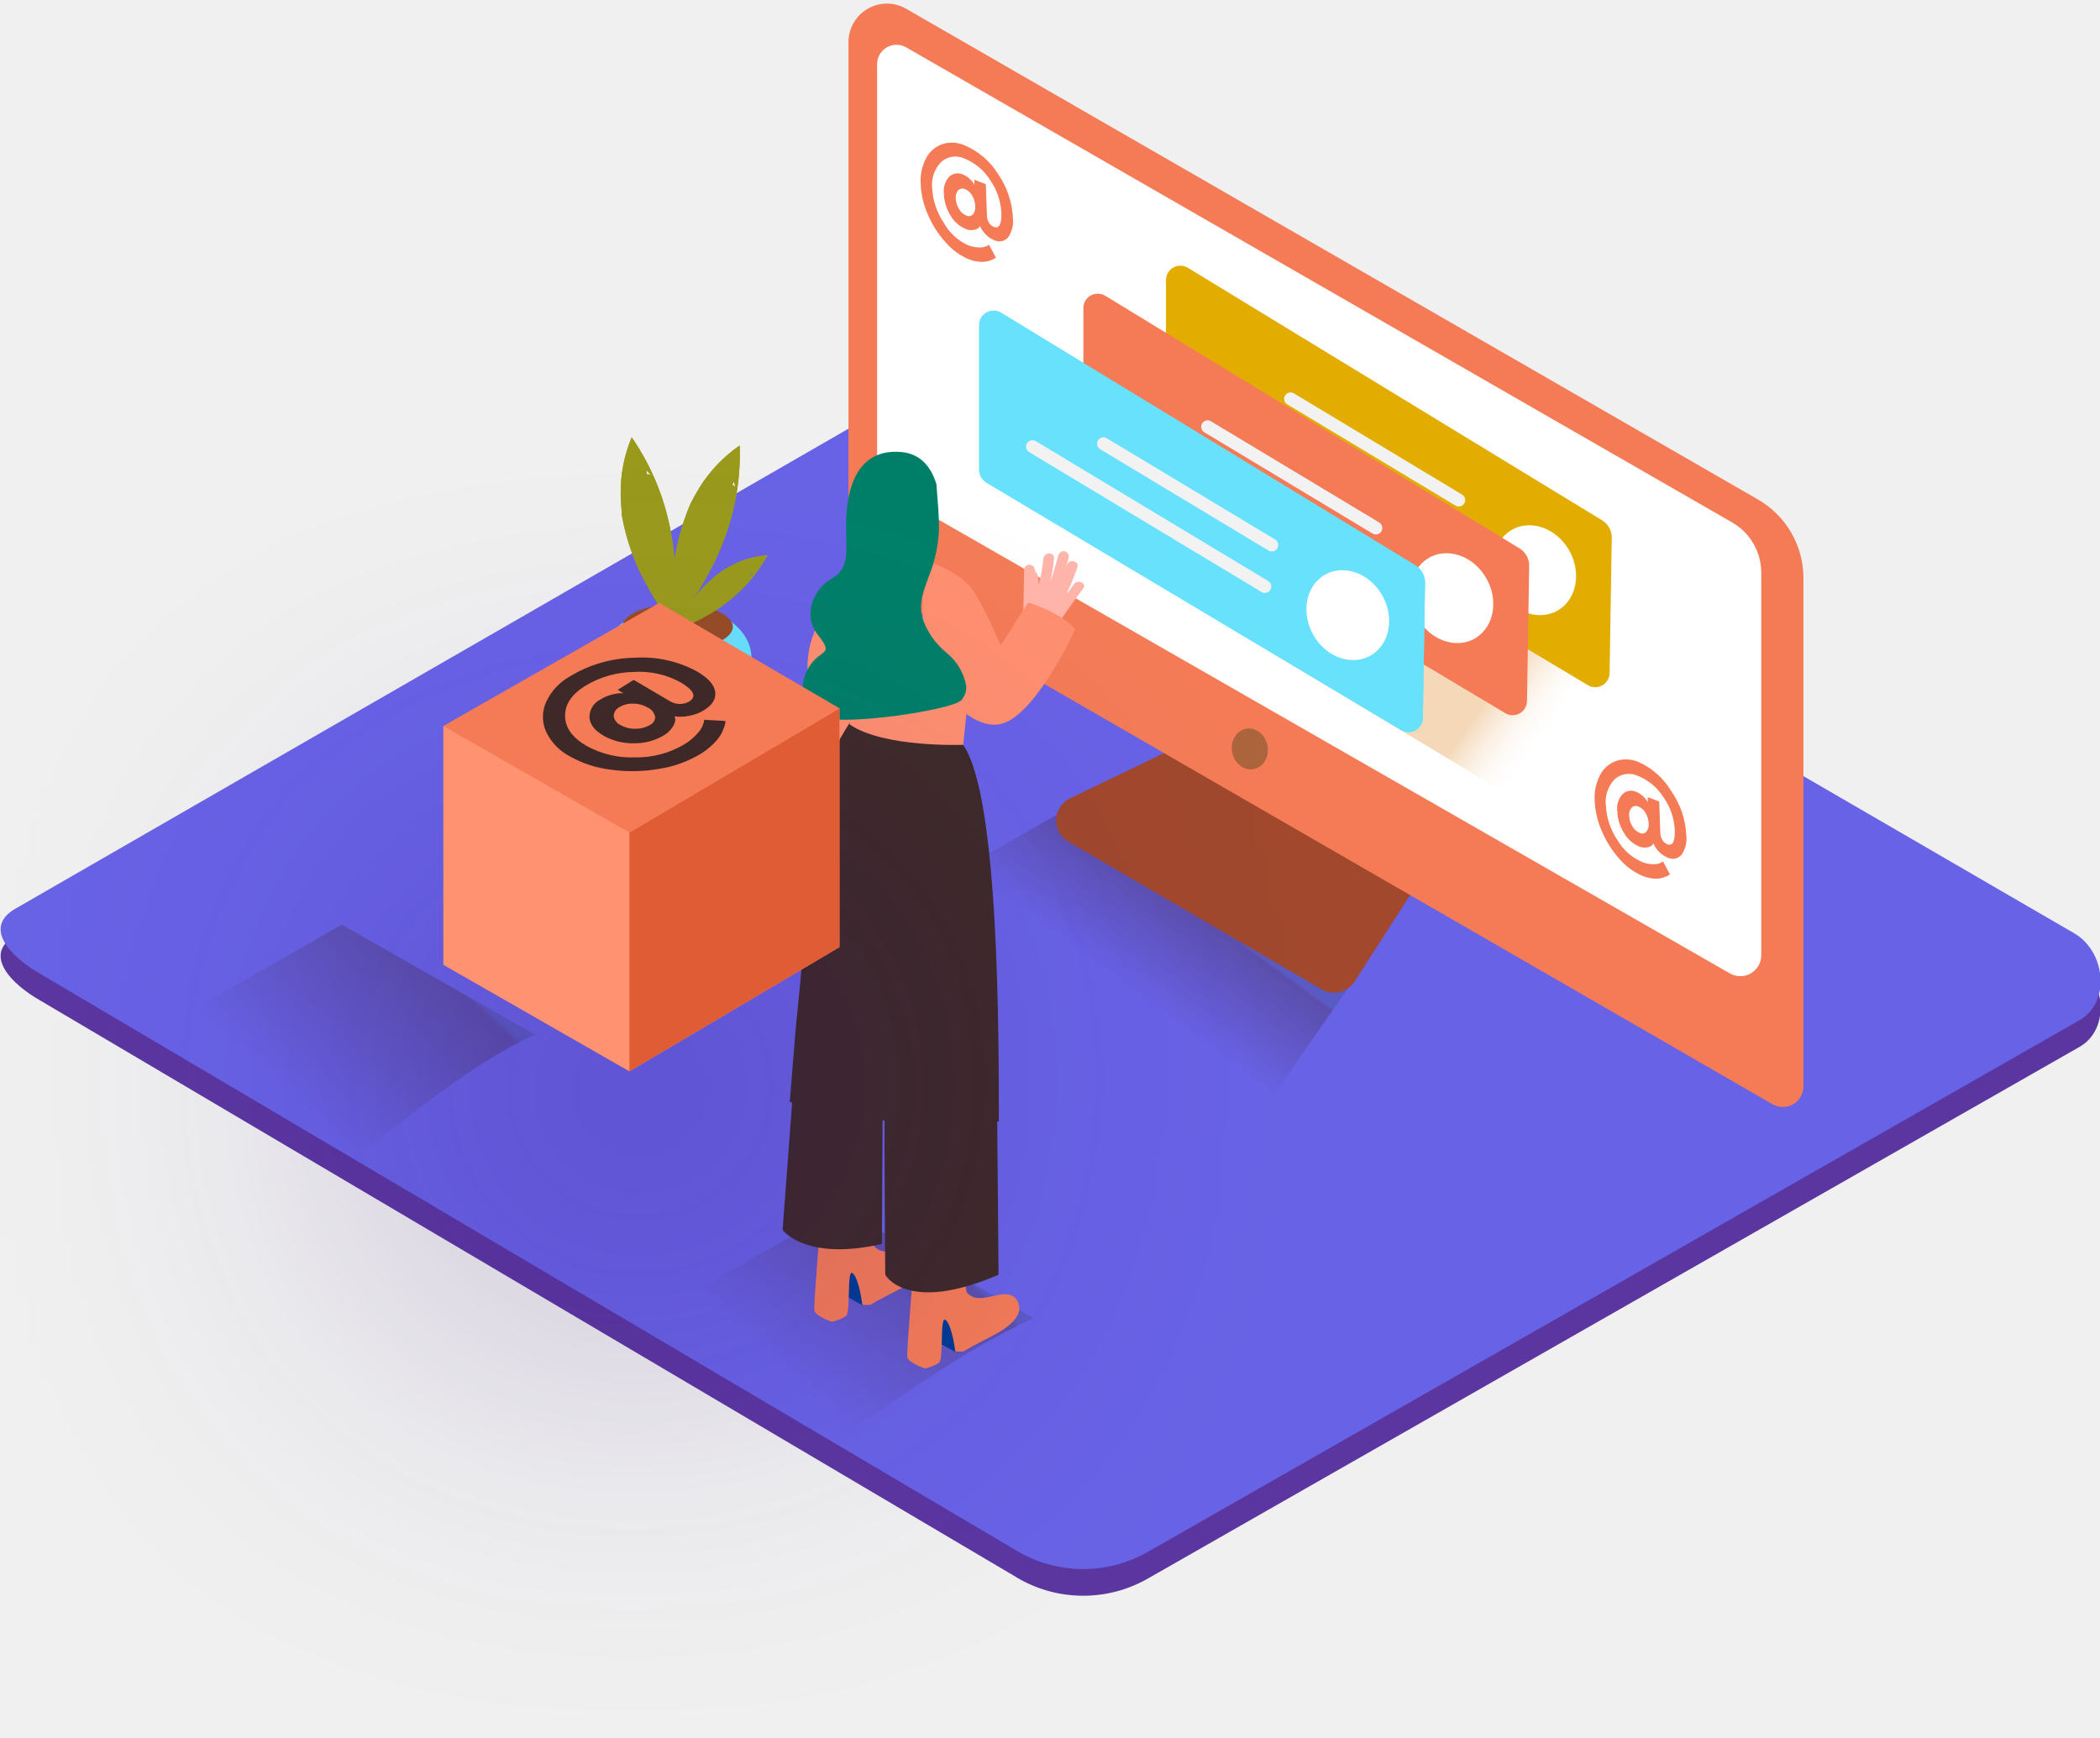
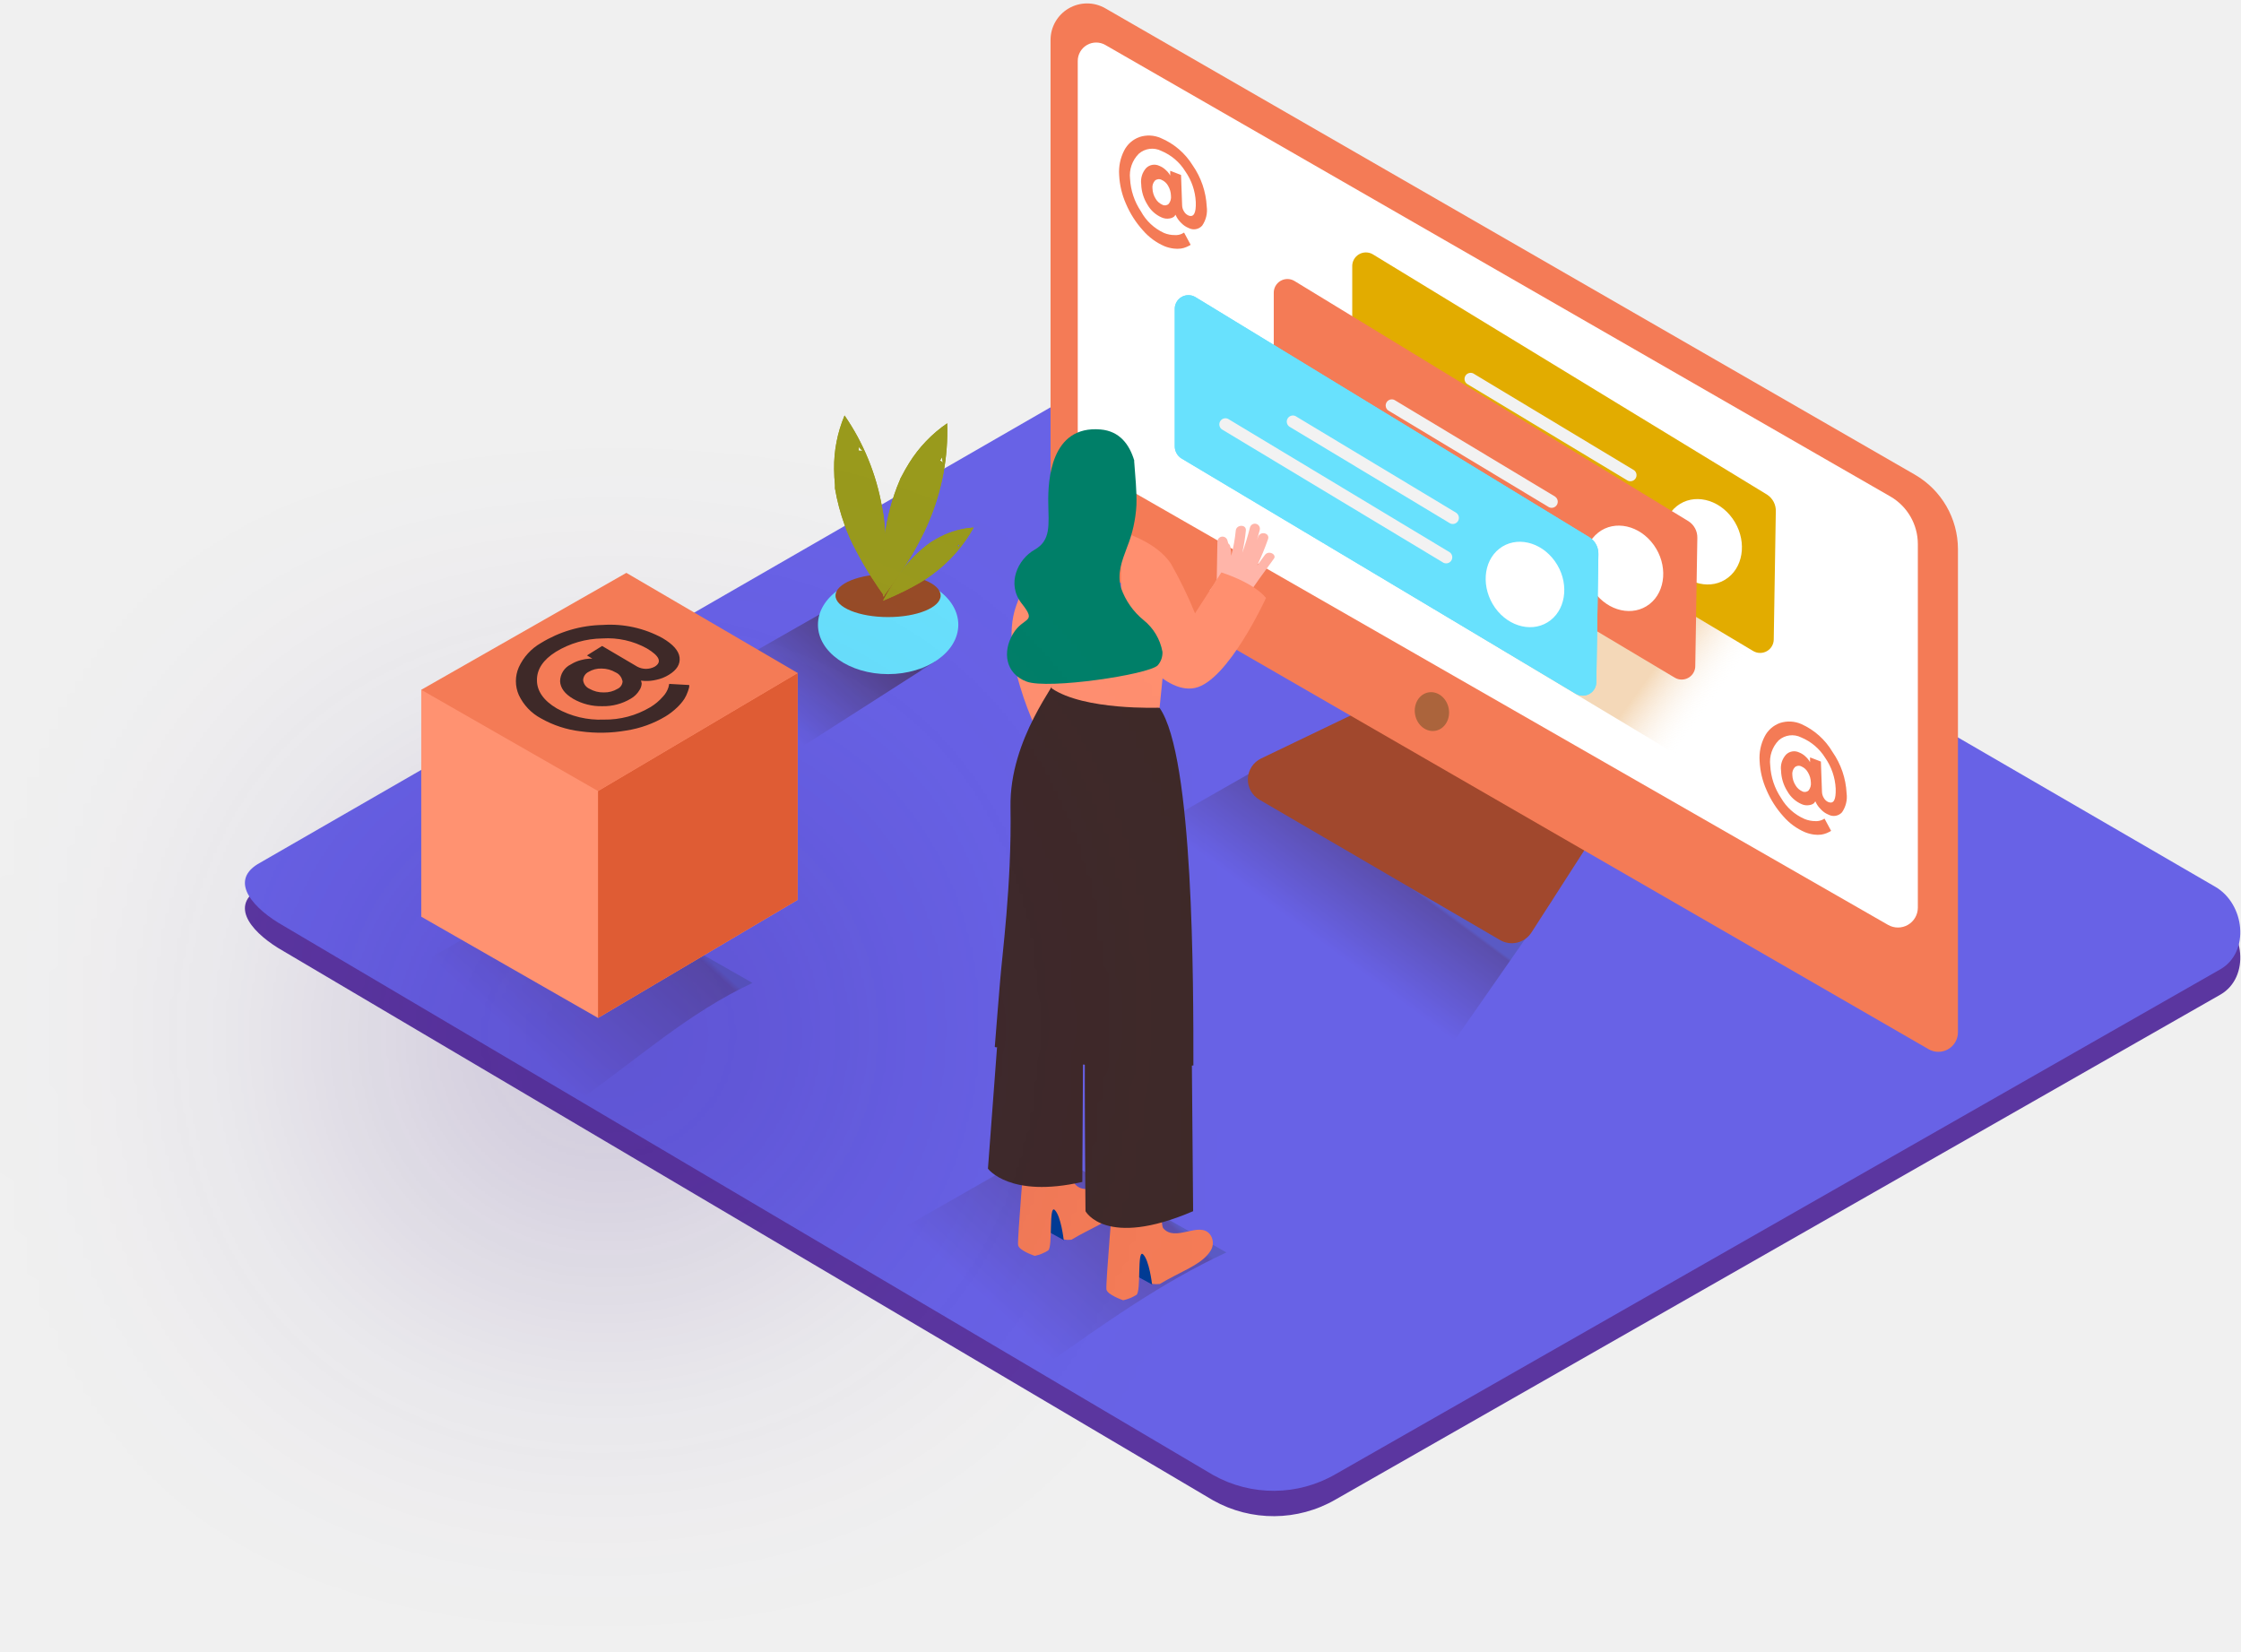
- <svg xmlns="http://www.w3.org/2000/svg" xmlns:xlink="http://www.w3.org/1999/xlink" width="236.85" height="196">
+ <svg xmlns="http://www.w3.org/2000/svg" xmlns:xlink="http://www.w3.org/1999/xlink" width="266" height="196">
  <defs>
    <linearGradient x1="61.181%" y1="36.858%" x2="40.788%" y2="55.524%" id="a">
      <stop stop-color="#78B46A" offset="0%" />
      <stop stop-color="#7F3500" offset="3%" />
      <stop stop-color="#FFF" offset="100%" />
    </linearGradient>
    <linearGradient x1="82.186%" y1="28.582%" x2="29.852%" y2="62.428%" id="b">
      <stop stop-color="#78B46A" offset="0%" />
      <stop stop-color="#7F3500" offset="3%" />
      <stop stop-color="#FFF" offset="100%" />
    </linearGradient>
    <linearGradient x1="80.66%" y1="21.945%" x2="21.557%" y2="66.572%" id="c">
      <stop stop-color="#78B46A" offset="0%" />
      <stop stop-color="#7F3500" offset="3%" />
      <stop stop-color="#FFF" offset="100%" />
    </linearGradient>
    <linearGradient x1="81.016%" y1="60.558%" x2="67.462%" y2="55.262%" id="d">
      <stop stop-color="#FFF" stop-opacity="0" offset="0%" />
      <stop stop-color="#DC841E" offset="99%" />
    </linearGradient>
    <linearGradient x1="82.183%" y1="27.602%" x2="29.857%" y2="62.288%" id="e">
      <stop stop-color="#78B46A" offset="0%" />
      <stop stop-color="#7F3500" offset="3%" />
      <stop stop-color="#FFF" offset="100%" />
    </linearGradient>
    <filter x="-195.8%" y="-152.6%" width="491.7%" height="527.4%" filterUnits="objectBoundingBox" id="f">
      <feOffset dy="25" in="SourceAlpha" result="shadowOffsetOuter1" />
      <feGaussianBlur stdDeviation="25" in="shadowOffsetOuter1" result="shadowBlurOuter1" />
      <feColorMatrix values="0 0 0 0 0.209 0 0 0 0 0.069 0 0 0 0 0.478 0 0 0 0.497 0" in="shadowBlurOuter1" />
    </filter>
    <path id="g" d="M0 13.878v26.935L20.984 52.83l23.694-14.013V11.883" />
  </defs>
  <g fill="none" fill-rule="evenodd">
-     <g transform="translate(0)" fill-rule="nonzero">
+     <g transform="translate(29)" fill-rule="nonzero">
      <path d="M114.994 178.096L4.676 112.92c-3.512-1.974-6.523-5.209-3.1-7.331L112.286 41.8c1.66-1.03 4.181-1.705 5.873-.72l115.786 67.19c3.512 2.038 4.142 7.717.643 9.774l-105.056 59.95a14.67 14.67 0 01-14.538.102z" fill="#5B36A0" />
      <path d="M114.994 175.088L4.676 109.91c-3.512-1.975-6.523-5.21-3.1-7.332l110.71-63.788c1.66-1.029 4.181-1.704 5.873-.72l115.786 67.19c3.512 2.039 4.142 7.717.643 9.775l-105.056 59.949a14.67 14.67 0 01-14.538.103z" fill="#6862E6" />
      <path d="M124.09 89.094l-21.768 12.418s33.533 20.457 40.39 23.338l12.537-18.007" fill="url(#a)" opacity=".25" style="mix-blend-mode:multiply" />
      <path d="M116.57 148.67l-21.774-12.393-21.774 12.418s11.34 6.92 22.18 13.274c6.882-4.868 13.771-9.788 21.368-13.3z" fill="url(#b)" opacity=".25" style="mix-blend-mode:multiply" />
      <path d="M69.658 72.142L55.847 80.02s1.17 7.222 8.028 10.103l18.082-11.576" fill="url(#c)" opacity=".46" style="mix-blend-mode:multiply" />
      <ellipse fill="#68E1FD" cx="76.418" cy="74.155" rx="8.33" ry="5.865" />
      <ellipse fill="#974C26" cx="76.412" cy="70.695" rx="6.24" ry="2.553" />
      <path d="M76.187 66.438c0-1.151-.039-2.303-.129-3.454-.026-.3-.054-.598-.084-.894l-.064-.585c0-.173-.09-.643-.09-.598-.039-.236-.08-.47-.122-.7a27.482 27.482 0 00-4.451-10.888 15.913 15.913 0 00-1.242 6.373c0 .643.051 1.286.103 1.89v.38a25.153 25.153 0 001.158 4.38 21.007 21.007 0 001.344 3.009 41.327 41.327 0 001.846 3.183c.515.81 1.004 1.53 1.5 2.219.154-1.434.224-2.875.23-4.315zm-3.274-12.946a1.035 1.035 0 000-.45c.158.163.315.33.47.502a1.428 1.428 0 00-.477-.052h.007z" fill="#999A1C" />
      <path d="M78.329 67.325c.643-.97 1.21-1.93 1.756-2.977.141-.266.279-.532.412-.798l.263-.534.251-.553.277-.643a27.48 27.48 0 002.142-11.575 15.918 15.918 0 00-4.503 4.694 23.024 23.024 0 00-.933 1.647l-.128.237-.033.103c-.122.29-.244.58-.36.875a25.153 25.153 0 00-1.035 3.44 21.005 21.005 0 00-.496 3.261 38.863 38.863 0 00-.167 3.672c0 .958 0 1.833.058 2.675.855-1.138 1.717-2.308 2.496-3.524zm4.245-12.662c.101-.113.176-.247.219-.393.047.223.088.438.122.644-.1-.1-.215-.185-.34-.251z" fill="#999A1C" />
      <path d="M78.284 70.193c.647-.321 1.29-.668 1.93-1.041l.482-.296.315-.2.309-.218.36-.264a17.288 17.288 0 004.889-5.55 10.017 10.017 0 00-3.937 1.087c-.354.18-.695.38-1.036.585l-.147.09-.052.045-.476.354c-.593.467-1.152.977-1.672 1.524-.481.498-.922 1.034-1.32 1.601a41.869 41.869 0 00-1.286 1.93c-.308.514-.585.996-.83 1.466.83-.347 1.66-.708 2.47-1.113zm6.38-5.466a.643.643 0 00.245-.141 6.569 6.569 0 01-.154.405.9.9 0 00-.09-.257v-.007zM76.187 66.438c0-1.151-.039-2.303-.129-3.454-.026-.3-.054-.598-.084-.894l-.064-.585c0-.173-.09-.643-.09-.598-.039-.236-.08-.47-.122-.7a27.482 27.482 0 00-4.451-10.888 15.913 15.913 0 00-1.242 6.373c0 .643.051 1.286.103 1.89v.38a25.153 25.153 0 001.158 4.38 21.007 21.007 0 001.344 3.009 41.327 41.327 0 001.846 3.183c.515.81 1.004 1.53 1.5 2.219.154-1.434.224-2.875.23-4.315zm-3.274-12.946a1.035 1.035 0 000-.45c.158.163.315.33.47.502a1.428 1.428 0 00-.477-.052h.007z" fill="#999A1C" />
      <path d="M78.329 67.325c.643-.97 1.21-1.93 1.756-2.977.141-.266.279-.532.412-.798l.263-.534.251-.553.277-.643a27.48 27.48 0 002.142-11.575 15.918 15.918 0 00-4.503 4.694 23.024 23.024 0 00-.933 1.647l-.128.237-.033.103c-.122.29-.244.58-.36.875a25.153 25.153 0 00-1.035 3.44 21.005 21.005 0 00-.496 3.261 38.863 38.863 0 00-.167 3.672c0 .958 0 1.833.058 2.675.855-1.138 1.717-2.308 2.496-3.524zm4.245-12.662c.101-.113.176-.247.219-.393.047.223.088.438.122.644-.1-.1-.215-.185-.34-.251z" fill="#999A1C" />
      <path d="M78.284 70.193c.647-.321 1.29-.668 1.93-1.041l.482-.296.315-.2.309-.218.36-.264a17.288 17.288 0 004.889-5.55 10.017 10.017 0 00-3.937 1.087c-.354.18-.695.38-1.036.585l-.147.09-.052.045-.476.354c-.593.467-1.152.977-1.672 1.524-.481.498-.922 1.034-1.32 1.601a41.869 41.869 0 00-1.286 1.93c-.308.514-.585.996-.83 1.466.83-.347 1.66-.708 2.47-1.113zm6.38-5.466a.643.643 0 00.245-.141 6.569 6.569 0 01-.154.405.9.9 0 00-.09-.257v-.007z" fill="#999A1C" />
      <path d="M132.735 84.245l-12.048 5.788a2.772 2.772 0 00-.193 4.894l28.554 16.656a2.773 2.773 0 003.731-.894l6.94-10.791" fill="#A1482D" />
      <path d="M198.264 56.328L102.194.984a4.336 4.336 0 00-6.497 3.756v57.575c0 1.287.686 2.476 1.8 3.12l102.42 59.106a2.323 2.323 0 003.486-2.013V65.19a10.225 10.225 0 00-5.14-8.862z" fill="#F47B56" />
      <path d="M102.2 5.338l93.169 53.588a6.533 6.533 0 013.274 5.66v43.157a2.36 2.36 0 01-3.531 2.045l-95.016-54.482a2.328 2.328 0 01-1.17-2.02V7.235a2.186 2.186 0 013.274-1.897z" fill="#FFF" />
      <ellipse fill="#AB643C" transform="rotate(-10.9 140.964 84.467)" cx="140.964" cy="84.467" rx="2.026" ry="2.315" />
      <path fill="url(#d)" opacity=".32" d="M127.242 63.891l43.297 26.007 21.389-12.431-38.216-22.238" />
      <path d="M180.748 58.714l-46.81-28.534a1.621 1.621 0 00-2.431 1.46v16.257a1.704 1.704 0 00.817 1.467l46.803 27.93a1.615 1.615 0 002.412-1.41l.244-15.157a2.276 2.276 0 00-1.035-2.013z" fill="#E2AC00" />
      <path d="M169.549 67.08c1.679 2.348 4.631 3.004 6.587 1.473 1.955-1.53 2.18-4.675.501-7.016-1.679-2.34-4.631-3.003-6.587-1.472-1.955 1.53-2.18 4.669-.501 7.016z" fill="#FFF" />
      <path d="M164.956 55.814l-19.092-11.492a.727.727 0 00-.733 1.247l19.092 11.492a.727.727 0 00.733-1.247zM164.171 60.483l-26.315-15.84a.727.727 0 00-.702 1.248l26.284 15.846a.727.727 0 00.733-1.248v-.006z" fill="#F2F2F2" />
      <path d="M171.408 61.865l-46.784-28.527a1.621 1.621 0 00-2.432 1.46v16.25c-.007.6.3 1.159.81 1.473l46.804 27.93a1.615 1.615 0 002.419-1.44l.244-15.159a2.276 2.276 0 00-1.061-1.987z" fill="#F47B56" />
      <path d="M160.209 70.232c1.679 2.347 4.631 3.003 6.587 1.473 1.955-1.53 2.18-4.676.501-7.017-1.679-2.34-4.631-3.003-6.587-1.472-1.955 1.53-2.18 4.669-.501 7.016z" fill="#FFF" />
      <path d="M155.616 58.965L136.51 47.473a.727.727 0 00-.733 1.248l19.092 11.492a.727.727 0 00.733-1.248h.013zM154.825 63.666l-26.31-15.865a.727.727 0 00-.733 1.248l26.316 15.839a.727.727 0 00.733-1.248l-.006.026z" fill="#F2F2F2" />
      <path d="M159.668 63.782l-46.796-28.528a1.621 1.621 0 00-2.432 1.46v16.251a1.704 1.704 0 00.817 1.466l46.803 27.93a1.615 1.615 0 002.419-1.44l.244-15.159c.021-.8-.38-1.551-1.055-1.98z" fill="#68E1FD" />
      <path d="M159.668 63.782l-46.796-28.528a1.621 1.621 0 00-2.432 1.46v16.251a1.704 1.704 0 00.817 1.466l46.803 27.93a1.615 1.615 0 002.419-1.44l.244-15.159c.021-.8-.38-1.551-1.055-1.98z" fill="#68E1FD" />
      <path d="M148.463 72.148c1.679 2.348 4.631 3.004 6.587 1.473 1.955-1.53 2.18-4.675.501-7.016-1.678-2.34-4.631-3.003-6.586-1.473-1.956 1.53-2.162 4.67-.502 7.016z" fill="#FFF" />
      <path d="M143.87 60.881L124.772 49.39a.727.727 0 00-.734 1.248l19.092 11.492a.727.727 0 00.734-1.248h.006zM143.079 65.557l-26.316-15.84a.727.727 0 00-.733 1.248l26.315 15.84a.727.727 0 00.734-1.248z" fill="#F2F2F2" />
      <path d="M98.25 62.187a22.765 22.765 0 00-6.632 9.717c-2.328 6.43 3.493 16.939 3.493 16.939l9.057-7.17" fill="#FF8F6F" />
      <path d="M97.273 147.21l-2.458-1.357.644-3.511s3.66.347 3.981 1.646" fill="#003B94" />
      <path d="M98.173 147.158c.553-.34 1.132-.643 1.705-.945 1.421-.778 3.473-1.582 4.348-3.042a1.697 1.697 0 00-.116-1.929c-1.286-1.556-4.104 1.003-5.544-.72-.283-.341-.419-5.75-.419-5.75l-5.48 1.48s-.926 10.868-.823 11.537c.102.668 1.987 1.286 1.987 1.286a4.857 4.857 0 001.583-.643c.572-.418.051-5.518.784-4.804.734.714 1.055 3.505 1.055 3.505.305.046.614.054.92.025z" fill="#F47B56" />
      <path d="M107.738 152.464l-2.457-1.338.643-3.511s3.66.347 3.982 1.646" fill="#003B94" />
      <path d="M108.665 152.412c.553-.34 1.132-.643 1.704-.945 1.422-.778 3.474-1.582 4.349-3.042a1.697 1.697 0 00-.116-1.929c-1.287-1.556-4.104 1.003-5.545-.72-.283-.341-.418-5.75-.418-5.75l-5.48 1.48s-.933 10.906-.83 11.55c.102.643 1.987 1.286 1.987 1.286a4.857 4.857 0 001.583-.643c.572-.418.051-5.518.784-4.804.734.714 1.055 3.505 1.055 3.505.307.042.619.046.927.012z" fill="#F47B56" />
      <path d="M89.882 117.133l-1.615 21.588s2.573 3.55 11.2 1.576l.083-14.553M99.846 121.41c-.187 1.858 0 22.36 0 22.36s2.386 4.462 12.775 0l-.148-17.422" fill="#3E2928" />
      <path d="M89.078 124.264c.707.49.952-2.025 1.691-1.594a42.094 42.094 0 008.517 3.755h.064a.586.586 0 01.792.29c1.834.547 3.7.976 5.59 1.286 2.424.386 4.431-1.409 6.92-1.53 0-9.531.046-36.657-4.013-42.445l-12.01-4.038c-.058.99-5.828 7.678-5.686 15.833.16 9.19-1.036 17.858-1.242 20.733-.032.489-.598 7.19-.623 7.71z" fill="#3E2928" />
      <path d="M109.745 73.068l-1.106 10.933s-8.96.36-12.82-2.303v-9.273" fill="#FF8F6F" />
      <path d="M121.137 65.872l-.913 1.247A30.002 30.002 0 00121.51 64c.258-.726-.907-1.016-1.164-.289l-.135.373c.112-.386.217-.774.315-1.164a.6.6 0 10-1.164-.29 31.17 31.17 0 01-.907 2.985 21.3 21.3 0 00.425-2.637c.077-.765-1.126-.733-1.197 0-.1 1.01-.28 2.01-.54 2.99a5.57 5.57 0 00-.097-1.029.604.604 0 00-.25-.43 4.653 4.653 0 00-.116-.4.605.605 0 00-1.178.18l-.077 4.502c-.218.467-.501.9-.842 1.287.578.4 1.137.83 1.672 1.286.478.403.933.833 1.364 1.286.386-.48.757-.969 1.113-1.466a.643.643 0 00.115-.129 128.076 128.076 0 013.32-4.682c.476-.527-.573-1.112-1.03-.501z" fill="#FFB5A9" />
      <path d="M104.059 63.1s4.233 1.138 5.95 3.859a48.38 48.38 0 012.837 5.845l3.126-4.855s3.795 1.164 5.3 3.029c0 0-4.502 9.84-8.426 10.682-3.924.842-8.092-5.775-8.092-5.775s-.862 2.765-.695-.187" fill="#FF8F6F" />
      <path d="M106.748 73.615a8.572 8.572 0 01-2.683-3.82c-.508-1.73.129-3.248.72-4.856a15.643 15.643 0 001.107-4.997c.052-1.684-.141-3.37-.257-5.048a.489.489 0 010-.218c-.566-1.898-1.724-3.505-4.008-3.698-5.911-.502-6.246 6.045-6.2 8.707.044 2.663.328 4.463-1.634 5.576-1.962 1.112-3.378 4.032-1.506 6.392 1.872 2.36.193 1.499-1.055 3.595-1.247 2.097-.926 4.714 1.634 5.66 2.56.945 14.46-.83 15.554-1.93a2.27 2.27 0 00.56-1.608 6.238 6.238 0 00-2.232-3.755z" fill="#007F68" />
      <path d="M112.563 19.62a9.42 9.42 0 011.672 4.888 3.215 3.215 0 01-.547 2.283 1.319 1.319 0 01-1.595.277 2.464 2.464 0 01-.862-.58 3.003 3.003 0 01-.553-.7l-.154-.302c-.042.079-.094.152-.155.218-.153.12-.335.197-.527.225-.322.06-.654.02-.952-.115a3.57 3.57 0 01-1.686-1.512 4.854 4.854 0 01-.746-2.437c-.095-.7.124-1.406.598-1.93a1.377 1.377 0 011.564-.244c.258.103.495.251.7.438.176.149.332.32.464.508l.116.206v-.573l1.286.502.129 3.614c.009.259.089.51.231.727.121.209.306.373.528.47.622.244.909-.292.862-1.609a6.957 6.957 0 00-1.242-3.633 6.091 6.091 0 00-2.85-2.43 2.4 2.4 0 00-2.675.34 3.633 3.633 0 00-1.036 2.971 7.664 7.664 0 001.287 3.859 5.93 5.93 0 002.746 2.572c.408.17.845.255 1.287.25.287.02.575-.033.836-.154l.257-.141.779 1.447-.129.09c-.122.068-.249.129-.38.18-.205.089-.421.15-.643.18a3.217 3.217 0 01-.855 0 4.31 4.31 0 01-1.087-.277 7.076 7.076 0 01-2.573-1.89 11.209 11.209 0 01-1.994-3.113 9.529 9.529 0 01-.824-3.453 5.542 5.542 0 01.592-2.9 3.267 3.267 0 011.827-1.608 3.52 3.52 0 012.534.128 8.175 8.175 0 013.77 3.229zm-2.837 4.573c.211-.27.306-.612.264-.952a2.456 2.456 0 00-.341-1.19 1.634 1.634 0 00-.779-.707.701.701 0 00-.79.103 1.177 1.177 0 00-.284.933c.015.424.141.836.367 1.196.185.326.472.584.817.733.247.127.548.08.746-.116M188.512 89.255a9.388 9.388 0 011.672 4.887 3.215 3.215 0 01-.546 2.283 1.325 1.325 0 01-1.596.277 2.534 2.534 0 01-.862-.58 3.113 3.113 0 01-.553-.7l-.154-.302a1.248 1.248 0 01-.155.218c-.152.12-.334.199-.527.225-.319.064-.65.026-.946-.109a3.57 3.57 0 01-1.685-1.518 4.835 4.835 0 01-.753-2.443c-.099-.7.12-1.408.599-1.93a1.37 1.37 0 011.556-.244c.258.102.496.25.701.437.176.152.331.325.464.515l.122.205v-.572l1.286.495.129 3.614c.011.259.091.51.231.727.121.21.306.374.528.47.643.244.907-.29.868-1.608a6.99 6.99 0 00-1.241-3.64 6.104 6.104 0 00-2.843-2.424 2.406 2.406 0 00-2.676.334 3.633 3.633 0 00-1.01 2.99 7.639 7.639 0 001.286 3.859 5.956 5.956 0 002.78 2.489c.407.17.844.257 1.286.257.287.017.574-.036.836-.155l.257-.141.779 1.447-.13.09c-.121.069-.248.129-.379.18a2.83 2.83 0 01-.643.18 3.281 3.281 0 01-.862 0 4.298 4.298 0 01-1.08-.283 7.076 7.076 0 01-2.573-1.884 11.234 11.234 0 01-1.995-3.12 9.51 9.51 0 01-.823-3.452 5.51 5.51 0 01.592-2.894 3.293 3.293 0 011.827-1.615 3.564 3.564 0 012.54.13 8.188 8.188 0 013.693 3.305zm-2.837 4.572c.213-.269.31-.611.27-.952a2.437 2.437 0 00-.347-1.19 1.608 1.608 0 00-.772-.707.701.701 0 00-.791.097 1.164 1.164 0 00-.29.932c.015.422.142.833.367 1.19.185.328.472.588.817.74a.643.643 0 00.746-.11" fill="#F47B56" />
      <path d="M60.324 116.676L38.55 104.29l-21.768 12.412s12.113 7.562 22.951 13.916c6.883-4.862 13-10.424 20.591-13.942z" fill="url(#e)" opacity=".25" style="mix-blend-mode:multiply" />
    </g>
    <g transform="translate(50 68)">
      <use fill="#000" filter="url(#f)" xlink:href="#g" />
      <use fill="#FF9271" xlink:href="#g" />
    </g>
    <path fill="#DF5C34" fill-rule="nonzero" d="M70.984 93.896v26.935l23.694-14.013V79.883z" />
    <path fill="#F47B56" fill-rule="nonzero" d="M50 81.878L74.347 68l20.33 11.883-23.693 14.013z" />
    <path d="M71.541 74.182a12.971 12.971 0 017.104 1.565c1.243.731 1.922 1.494 2.018 2.29.096.795-.314 1.487-1.281 2.07a4.557 4.557 0 01-1.493.59c-.434.103-.88.149-1.326.135l-.487-.038c.046.109.076.223.09.34a1.566 1.566 0 01-.256.776c-.254.43-.616.786-1.05 1.032a6.316 6.316 0 01-3.35.885 6.623 6.623 0 01-3.479-.878c-.999-.59-1.511-1.283-1.55-2.078a2.245 2.245 0 011.281-2.007 4.244 4.244 0 011.179-.507 4.588 4.588 0 011.018-.173h.353l-.641-.385 1.8-1.122 4.17 2.456a2.188 2.188 0 002.075 0c.884-.551.568-1.276-.948-2.174a9.63 9.63 0 00-5.278-1.174 10.835 10.835 0 00-5.509 1.584c-1.511.945-2.26 2.072-2.248 3.38 0 1.283.8 2.424 2.357 3.341 1.7.95 3.629 1.41 5.573 1.328a10.463 10.463 0 005.509-1.462 6.177 6.177 0 001.53-1.283c.293-.31.512-.683.641-1.09l.09-.404 2.376.134c.004.073.004.146 0 .219-.043.196-.101.389-.173.577-.103.3-.24.59-.41.859-.244.364-.527.7-.845 1-.42.405-.88.762-1.377 1.065a12.801 12.801 0 01-4.663 1.68 17.588 17.588 0 01-5.439.096 12.448 12.448 0 01-4.67-1.526 6.064 6.064 0 01-2.651-2.783 4.096 4.096 0 010-3.296 6.346 6.346 0 012.633-2.88 14.483 14.483 0 017.327-2.142zm2.332 6.631a1.372 1.372 0 00-.8-1 3.29 3.29 0 00-1.666-.455 2.81 2.81 0 00-1.55.397c-.384.187-.631.573-.64 1 .058.445.345.827.755 1.007a3.27 3.27 0 001.697.43 3.046 3.046 0 001.627-.423c.373-.17.61-.546.603-.956" fill="#3E2928" fill-rule="nonzero" />
  </g>
</svg>
